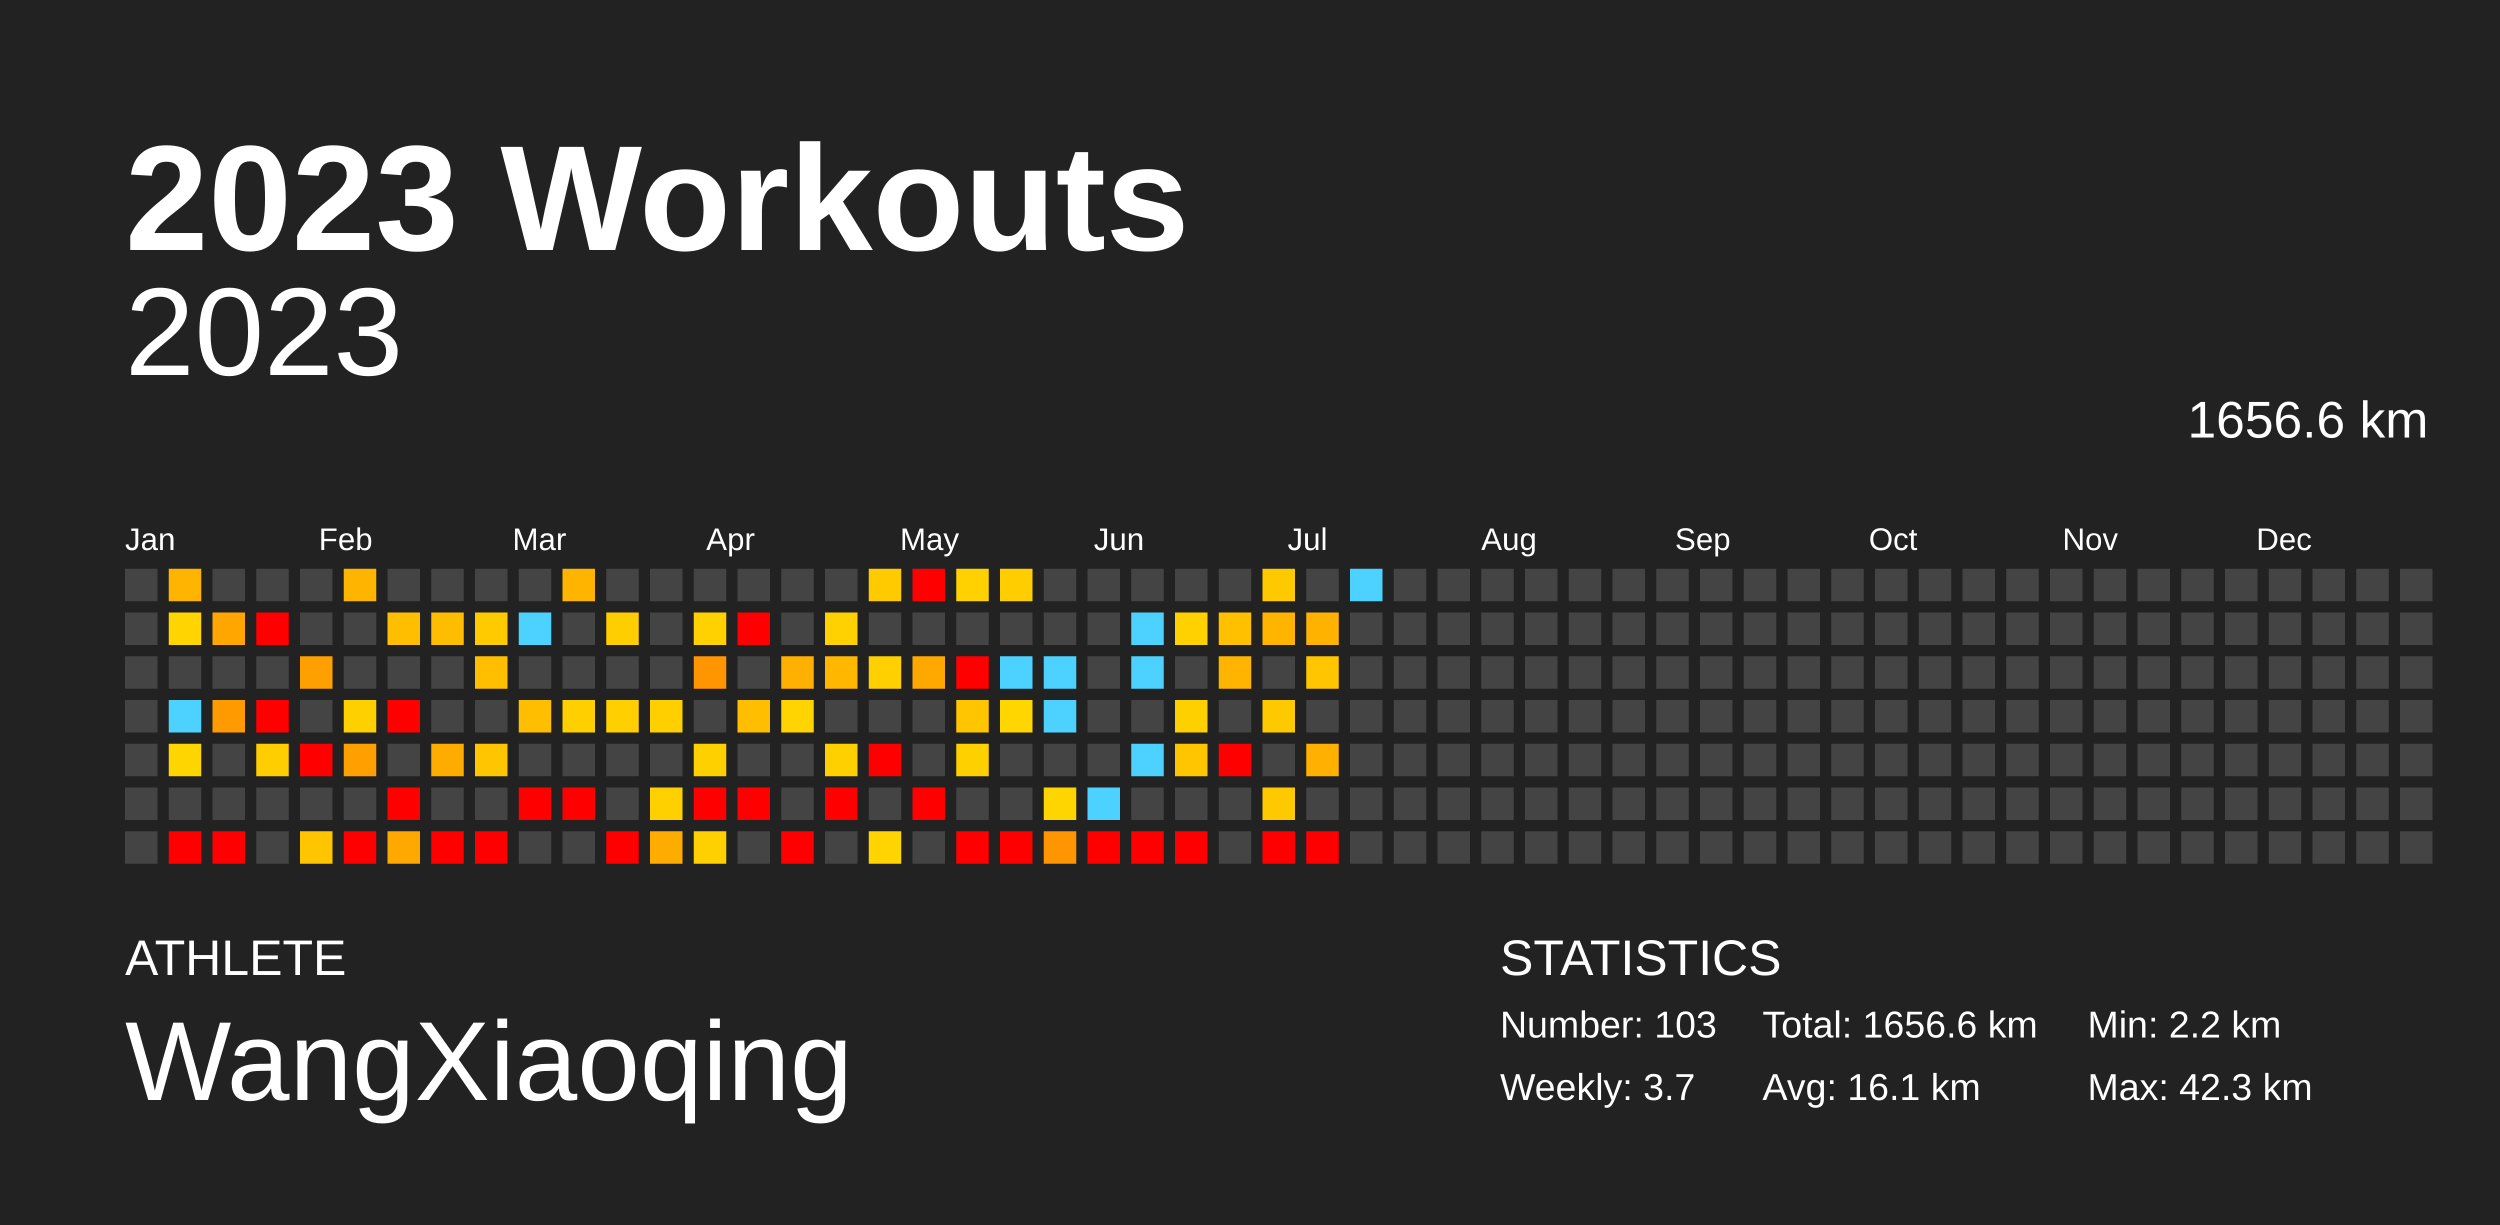
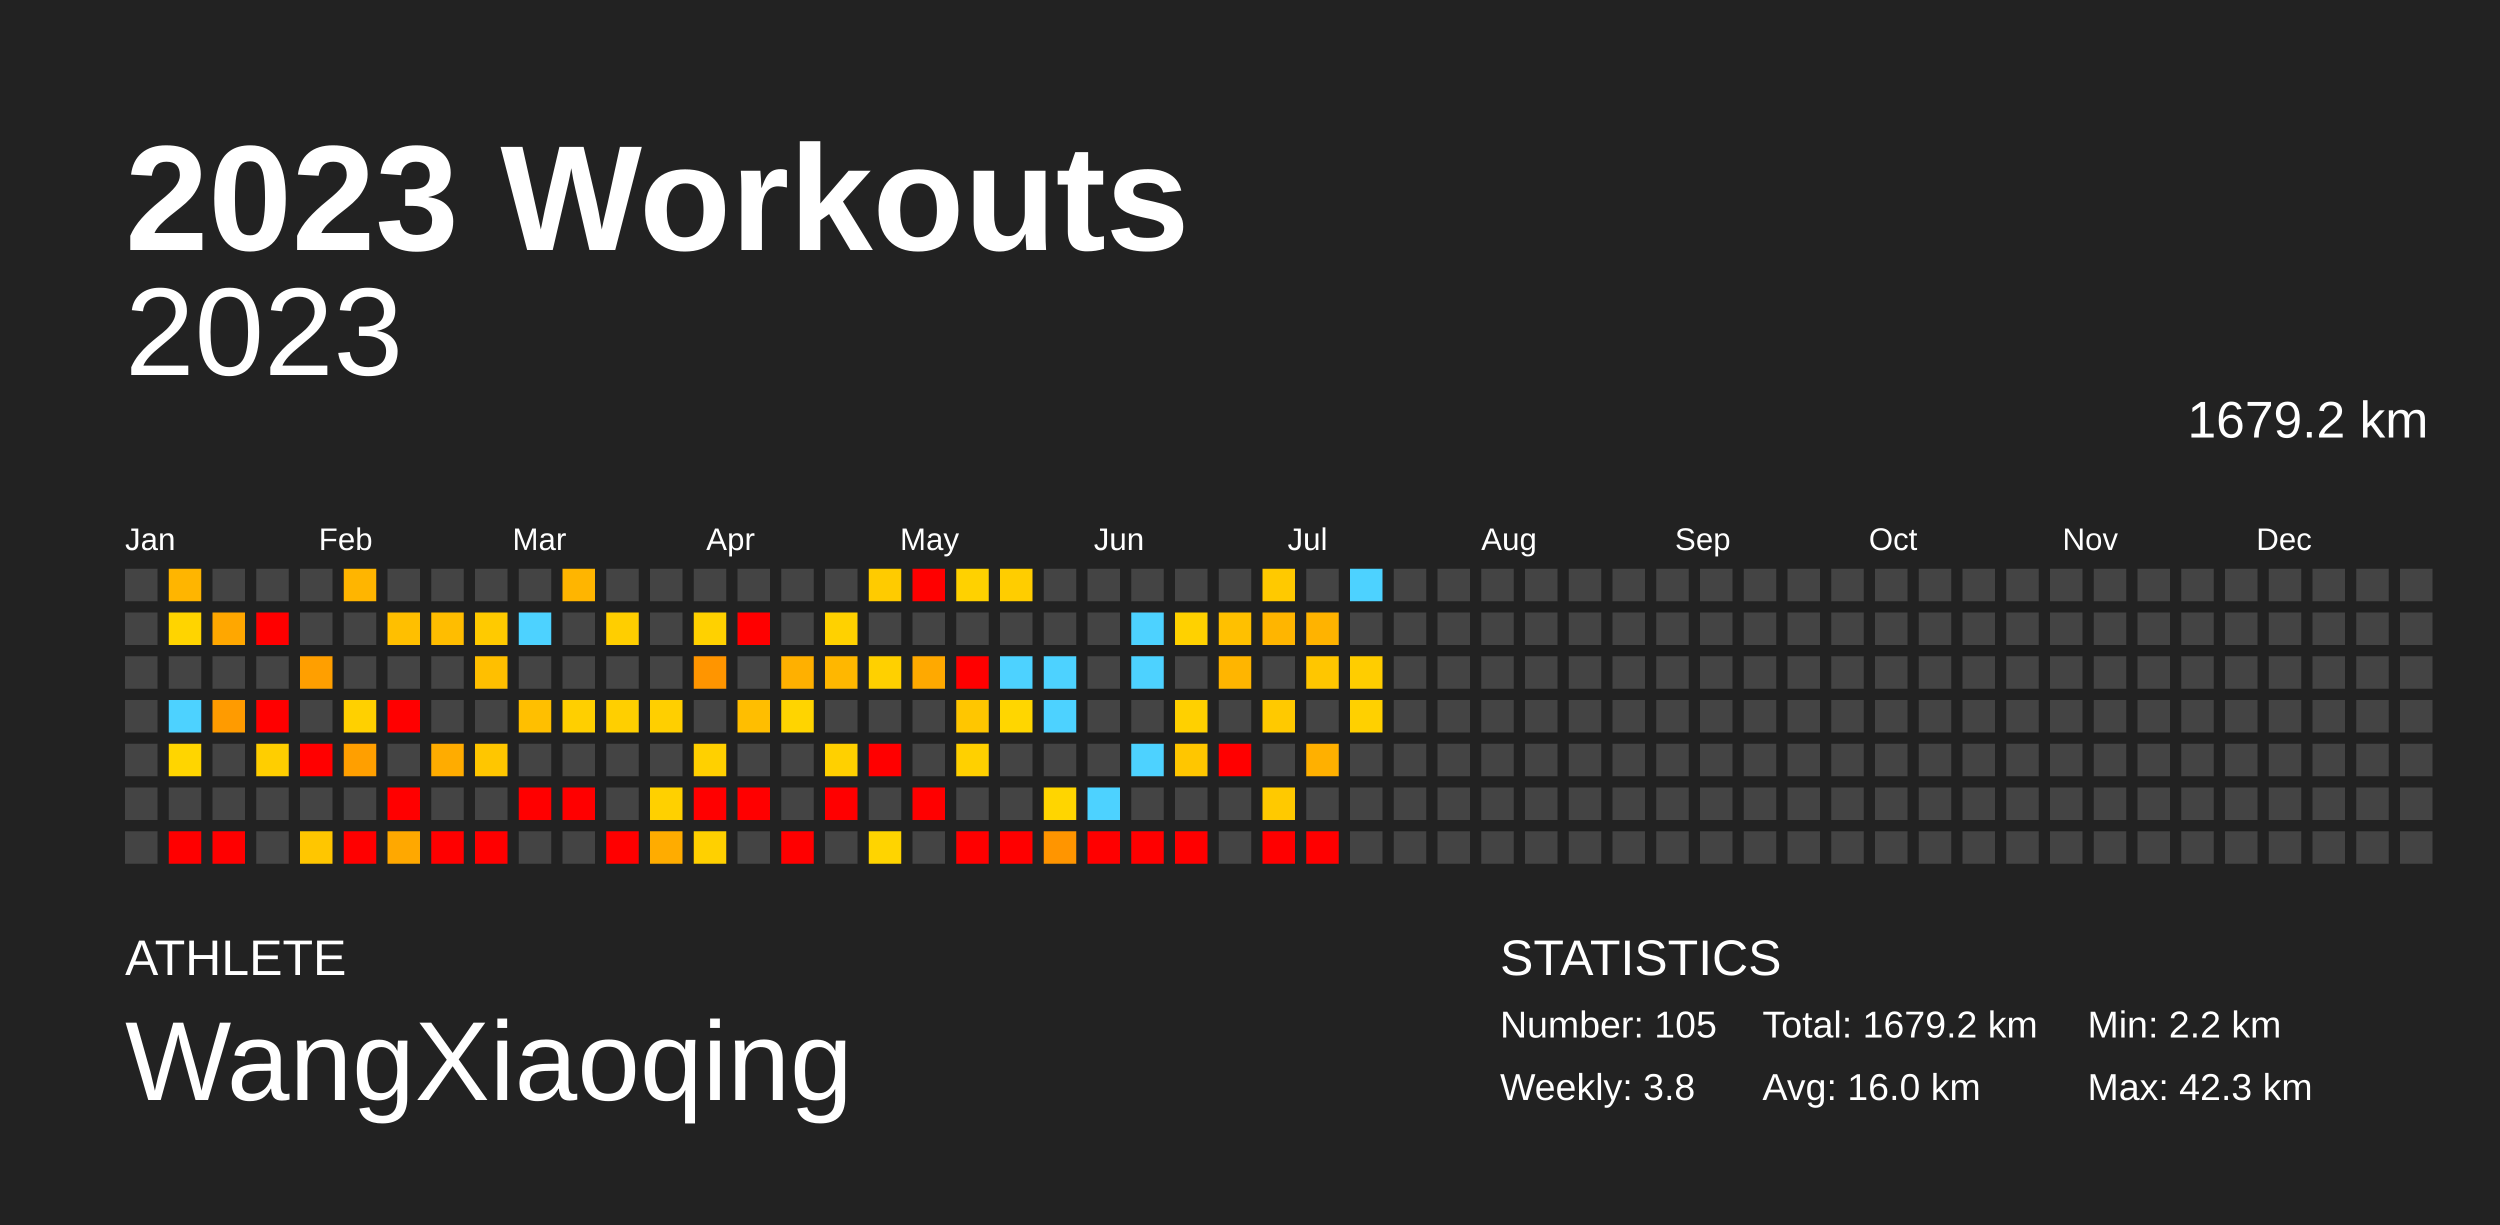
<svg xmlns="http://www.w3.org/2000/svg" baseProfile="full" height="98mm" version="1.1" viewBox="0,0,200,98" width="200mm">
  <defs />
  <rect fill="#222222" height="98" width="200" x="0" y="0" />
  <text fill="#FFFFFF" style="font-size:12px; font-family:Arial; font-weight:bold;" x="10" y="20">2023 Workouts</text>
  <text fill="#FFFFFF" style="font-size:4px; font-family:Arial" x="10" y="78">ATHLETE</text>
  <text fill="#FFFFFF" style="font-size:9px; font-family:Arial" x="10" y="88">WangXiaoqing</text>
  <text fill="#FFFFFF" style="font-size:4px; font-family:Arial" x="120" y="78">STATISTICS</text>
-   <text fill="#FFFFFF" style="font-size:3px; font-family:Arial" x="120" y="83">Number: 103</text>
-   <text fill="#FFFFFF" style="font-size:3px; font-family:Arial" x="120" y="88">Weekly: 3.7</text>
-   <text fill="#FFFFFF" style="font-size:3px; font-family:Arial" x="141" y="83">Total: 1656.6 km</text>
-   <text fill="#FFFFFF" style="font-size:3px; font-family:Arial" x="141" y="88">Avg: 16.1 km</text>
+   <text fill="#FFFFFF" style="font-size:3px; font-family:Arial" x="120" y="83">Number: 105</text>
+   <text fill="#FFFFFF" style="font-size:3px; font-family:Arial" x="120" y="88">Weekly: 3.8</text>
+   <text fill="#FFFFFF" style="font-size:3px; font-family:Arial" x="141" y="83">Total: 1679.2 km</text>
+   <text fill="#FFFFFF" style="font-size:3px; font-family:Arial" x="141" y="88">Avg: 16.0 km</text>
  <text fill="#FFFFFF" style="font-size:3px; font-family:Arial" x="167" y="83">Min: 2.2 km</text>
  <text fill="#FFFFFF" style="font-size:3px; font-family:Arial" x="167" y="88">Max: 42.3 km</text>
  <text alignment-baseline="hanging" fill="#FFFFFF" style="font-size:10.0px; font-family:Arial;" x="10" y="30">2023</text>
-   <text alignment-baseline="hanging" fill="#FFFFFF" style="font-size:4.125px; font-family:Arial;" x="175" y="35">1656.6 km</text>
+   <text alignment-baseline="hanging" fill="#FFFFFF" style="font-size:4.125px; font-family:Arial;" x="175" y="35">1679.2 km</text>
  <text fill="#FFFFFF" style="font-size:2.5px; font-family:Arial" x="10.0" y="44">Jan</text>
  <text fill="#FFFFFF" style="font-size:2.5px; font-family:Arial" x="25.5" y="44">Feb</text>
  <text fill="#FFFFFF" style="font-size:2.5px; font-family:Arial" x="41.0" y="44">Mar</text>
  <text fill="#FFFFFF" style="font-size:2.5px; font-family:Arial" x="56.5" y="44">Apr</text>
  <text fill="#FFFFFF" style="font-size:2.5px; font-family:Arial" x="72.0" y="44">May</text>
  <text fill="#FFFFFF" style="font-size:2.5px; font-family:Arial" x="87.5" y="44">Jun</text>
  <text fill="#FFFFFF" style="font-size:2.5px; font-family:Arial" x="103.0" y="44">Jul</text>
  <text fill="#FFFFFF" style="font-size:2.5px; font-family:Arial" x="118.5" y="44">Aug</text>
  <text fill="#FFFFFF" style="font-size:2.5px; font-family:Arial" x="134.0" y="44">Sep</text>
  <text fill="#FFFFFF" style="font-size:2.5px; font-family:Arial" x="149.5" y="44">Oct</text>
  <text fill="#FFFFFF" style="font-size:2.5px; font-family:Arial" x="165.0" y="44">Nov</text>
  <text fill="#FFFFFF" style="font-size:2.5px; font-family:Arial" x="180.5" y="44">Dec</text>
  <rect fill="#444444" height="2.6" width="2.6" x="10.0" y="45.5" />
  <rect fill="#444444" height="2.6" width="2.6" x="10.0" y="49.0" />
  <rect fill="#444444" height="2.6" width="2.6" x="10.0" y="52.5" />
  <rect fill="#444444" height="2.6" width="2.6" x="10.0" y="56.0" />
  <rect fill="#444444" height="2.6" width="2.6" x="10.0" y="59.5" />
  <rect fill="#444444" height="2.6" width="2.6" x="10.0" y="63.0" />
  <rect fill="#444444" height="2.6" width="2.6" x="10.0" y="66.5" />
  <rect fill="#ffb500" height="2.6" width="2.6" x="13.5" y="45.5" />
  <rect fill="#ffd400" height="2.6" width="2.6" x="13.5" y="49.0" />
  <rect fill="#444444" height="2.6" width="2.6" x="13.5" y="52.5" />
  <rect fill="#4dd2ff" height="2.6" width="2.6" x="13.5" y="56.0" />
  <rect fill="#ffd500" height="2.6" width="2.6" x="13.5" y="59.5" />
  <rect fill="#444444" height="2.6" width="2.6" x="13.5" y="63.0" />
  <rect fill="red" height="2.6" width="2.6" x="13.5" y="66.5" />
  <rect fill="#444444" height="2.6" width="2.6" x="17.0" y="45.5" />
  <rect fill="#ffa700" height="2.6" width="2.6" x="17.0" y="49.0" />
  <rect fill="#444444" height="2.6" width="2.6" x="17.0" y="52.5" />
  <rect fill="#ff9b00" height="2.6" width="2.6" x="17.0" y="56.0" />
  <rect fill="#444444" height="2.6" width="2.6" x="17.0" y="59.5" />
  <rect fill="#444444" height="2.6" width="2.6" x="17.0" y="63.0" />
  <rect fill="red" height="2.6" width="2.6" x="17.0" y="66.5" />
  <rect fill="#444444" height="2.6" width="2.6" x="20.5" y="45.5" />
  <rect fill="red" height="2.6" width="2.6" x="20.5" y="49.0" />
  <rect fill="#444444" height="2.6" width="2.6" x="20.5" y="52.5" />
  <rect fill="red" height="2.6" width="2.6" x="20.5" y="56.0" />
  <rect fill="#ffce00" height="2.6" width="2.6" x="20.5" y="59.5" />
  <rect fill="#444444" height="2.6" width="2.6" x="20.5" y="63.0" />
  <rect fill="#444444" height="2.6" width="2.6" x="20.5" y="66.5" />
  <rect fill="#444444" height="2.6" width="2.6" x="24.0" y="45.5" />
  <rect fill="#444444" height="2.6" width="2.6" x="24.0" y="49.0" />
  <rect fill="#ff9f00" height="2.6" width="2.6" x="24.0" y="52.5" />
  <rect fill="#444444" height="2.6" width="2.6" x="24.0" y="56.0" />
  <rect fill="red" height="2.6" width="2.6" x="24.0" y="59.5" />
  <rect fill="#444444" height="2.6" width="2.6" x="24.0" y="63.0" />
  <rect fill="#ffc600" height="2.6" width="2.6" x="24.0" y="66.5" />
  <rect fill="#ffb500" height="2.6" width="2.6" x="27.5" y="45.5" />
  <rect fill="#444444" height="2.6" width="2.6" x="27.5" y="49.0" />
  <rect fill="#444444" height="2.6" width="2.6" x="27.5" y="52.5" />
  <rect fill="#ffd000" height="2.6" width="2.6" x="27.5" y="56.0" />
  <rect fill="#ff9f00" height="2.6" width="2.6" x="27.5" y="59.5" />
  <rect fill="#444444" height="2.6" width="2.6" x="27.5" y="63.0" />
  <rect fill="red" height="2.6" width="2.6" x="27.5" y="66.5" />
  <rect fill="#444444" height="2.6" width="2.6" x="31.0" y="45.5" />
  <rect fill="#ffbf00" height="2.6" width="2.6" x="31.0" y="49.0" />
  <rect fill="#444444" height="2.6" width="2.6" x="31.0" y="52.5" />
  <rect fill="red" height="2.6" width="2.6" x="31.0" y="56.0" />
  <rect fill="#444444" height="2.6" width="2.6" x="31.0" y="59.5" />
  <rect fill="red" height="2.6" width="2.6" x="31.0" y="63.0" />
  <rect fill="#ffa800" height="2.6" width="2.6" x="31.0" y="66.5" />
  <rect fill="#444444" height="2.6" width="2.6" x="34.5" y="45.5" />
  <rect fill="#ffbd00" height="2.6" width="2.6" x="34.5" y="49.0" />
  <rect fill="#444444" height="2.6" width="2.6" x="34.5" y="52.5" />
  <rect fill="#444444" height="2.6" width="2.6" x="34.5" y="56.0" />
  <rect fill="#ffac00" height="2.6" width="2.6" x="34.5" y="59.5" />
  <rect fill="#444444" height="2.6" width="2.6" x="34.5" y="63.0" />
  <rect fill="red" height="2.6" width="2.6" x="34.5" y="66.5" />
  <rect fill="#444444" height="2.6" width="2.6" x="38.0" y="45.5" />
  <rect fill="#ffca00" height="2.6" width="2.6" x="38.0" y="49.0" />
  <rect fill="#ffbf00" height="2.6" width="2.6" x="38.0" y="52.5" />
  <rect fill="#444444" height="2.6" width="2.6" x="38.0" y="56.0" />
  <rect fill="#ffc600" height="2.6" width="2.6" x="38.0" y="59.5" />
  <rect fill="#444444" height="2.6" width="2.6" x="38.0" y="63.0" />
  <rect fill="red" height="2.6" width="2.6" x="38.0" y="66.5" />
  <rect fill="#444444" height="2.6" width="2.6" x="41.5" y="45.5" />
  <rect fill="#4dd2ff" height="2.6" width="2.6" x="41.5" y="49.0" />
  <rect fill="#444444" height="2.6" width="2.6" x="41.5" y="52.5" />
  <rect fill="#ffbf00" height="2.6" width="2.6" x="41.5" y="56.0" />
  <rect fill="#444444" height="2.6" width="2.6" x="41.5" y="59.5" />
  <rect fill="red" height="2.6" width="2.6" x="41.5" y="63.0" />
  <rect fill="#444444" height="2.6" width="2.6" x="41.5" y="66.5" />
  <rect fill="#ffb500" height="2.6" width="2.6" x="45.0" y="45.5" />
  <rect fill="#444444" height="2.6" width="2.6" x="45.0" y="49.0" />
  <rect fill="#444444" height="2.6" width="2.6" x="45.0" y="52.5" />
  <rect fill="#ffcf00" height="2.6" width="2.6" x="45.0" y="56.0" />
  <rect fill="#444444" height="2.6" width="2.6" x="45.0" y="59.5" />
  <rect fill="red" height="2.6" width="2.6" x="45.0" y="63.0" />
  <rect fill="#444444" height="2.6" width="2.6" x="45.0" y="66.5" />
  <rect fill="#444444" height="2.6" width="2.6" x="48.5" y="45.5" />
  <rect fill="#ffce00" height="2.6" width="2.6" x="48.5" y="49.0" />
  <rect fill="#444444" height="2.6" width="2.6" x="48.5" y="52.5" />
  <rect fill="#ffcf00" height="2.6" width="2.6" x="48.5" y="56.0" />
  <rect fill="#444444" height="2.6" width="2.6" x="48.5" y="59.5" />
  <rect fill="#444444" height="2.6" width="2.6" x="48.5" y="63.0" />
  <rect fill="red" height="2.6" width="2.6" x="48.5" y="66.5" />
  <rect fill="#444444" height="2.6" width="2.6" x="52.0" y="45.5" />
  <rect fill="#444444" height="2.6" width="2.6" x="52.0" y="49.0" />
  <rect fill="#444444" height="2.6" width="2.6" x="52.0" y="52.5" />
  <rect fill="#ffcf00" height="2.6" width="2.6" x="52.0" y="56.0" />
  <rect fill="#444444" height="2.6" width="2.6" x="52.0" y="59.5" />
  <rect fill="#ffd000" height="2.6" width="2.6" x="52.0" y="63.0" />
  <rect fill="#ffac00" height="2.6" width="2.6" x="52.0" y="66.5" />
  <rect fill="#444444" height="2.6" width="2.6" x="55.5" y="45.5" />
  <rect fill="#ffd100" height="2.6" width="2.6" x="55.5" y="49.0" />
  <rect fill="#ff9500" height="2.6" width="2.6" x="55.5" y="52.5" />
  <rect fill="#444444" height="2.6" width="2.6" x="55.5" y="56.0" />
  <rect fill="#ffd000" height="2.6" width="2.6" x="55.5" y="59.5" />
  <rect fill="red" height="2.6" width="2.6" x="55.5" y="63.0" />
  <rect fill="#ffd000" height="2.6" width="2.6" x="55.5" y="66.5" />
  <rect fill="#444444" height="2.6" width="2.6" x="59.0" y="45.5" />
  <rect fill="red" height="2.6" width="2.6" x="59.0" y="49.0" />
  <rect fill="#444444" height="2.6" width="2.6" x="59.0" y="52.5" />
  <rect fill="#ffbe00" height="2.6" width="2.6" x="59.0" y="56.0" />
  <rect fill="#444444" height="2.6" width="2.6" x="59.0" y="59.5" />
  <rect fill="red" height="2.6" width="2.6" x="59.0" y="63.0" />
  <rect fill="#444444" height="2.6" width="2.6" x="59.0" y="66.5" />
  <rect fill="#444444" height="2.6" width="2.6" x="62.5" y="45.5" />
  <rect fill="#444444" height="2.6" width="2.6" x="62.5" y="49.0" />
  <rect fill="#ffb000" height="2.6" width="2.6" x="62.5" y="52.5" />
  <rect fill="#ffd400" height="2.6" width="2.6" x="62.5" y="56.0" />
  <rect fill="#444444" height="2.6" width="2.6" x="62.5" y="59.5" />
  <rect fill="#444444" height="2.6" width="2.6" x="62.5" y="63.0" />
  <rect fill="red" height="2.6" width="2.6" x="62.5" y="66.5" />
  <rect fill="#444444" height="2.6" width="2.6" x="66.0" y="45.5" />
  <rect fill="#ffd100" height="2.6" width="2.6" x="66.0" y="49.0" />
  <rect fill="#ffb700" height="2.6" width="2.6" x="66.0" y="52.5" />
  <rect fill="#444444" height="2.6" width="2.6" x="66.0" y="56.0" />
  <rect fill="#ffd000" height="2.6" width="2.6" x="66.0" y="59.5" />
  <rect fill="red" height="2.6" width="2.6" x="66.0" y="63.0" />
  <rect fill="#444444" height="2.6" width="2.6" x="66.0" y="66.5" />
  <rect fill="#ffcb00" height="2.6" width="2.6" x="69.5" y="45.5" />
  <rect fill="#444444" height="2.6" width="2.6" x="69.5" y="49.0" />
  <rect fill="#ffd000" height="2.6" width="2.6" x="69.5" y="52.5" />
  <rect fill="#444444" height="2.6" width="2.6" x="69.5" y="56.0" />
  <rect fill="red" height="2.6" width="2.6" x="69.5" y="59.5" />
  <rect fill="#444444" height="2.6" width="2.6" x="69.5" y="63.0" />
  <rect fill="#ffd400" height="2.6" width="2.6" x="69.5" y="66.5" />
  <rect fill="red" height="2.6" width="2.6" x="73.0" y="45.5" />
  <rect fill="#444444" height="2.6" width="2.6" x="73.0" y="49.0" />
  <rect fill="#ffa900" height="2.6" width="2.6" x="73.0" y="52.5" />
  <rect fill="#444444" height="2.6" width="2.6" x="73.0" y="56.0" />
  <rect fill="#444444" height="2.6" width="2.6" x="73.0" y="59.5" />
  <rect fill="red" height="2.6" width="2.6" x="73.0" y="63.0" />
  <rect fill="#444444" height="2.6" width="2.6" x="73.0" y="66.5" />
  <rect fill="#ffd100" height="2.6" width="2.6" x="76.5" y="45.5" />
  <rect fill="#444444" height="2.6" width="2.6" x="76.5" y="49.0" />
  <rect fill="red" height="2.6" width="2.6" x="76.5" y="52.5" />
  <rect fill="#ffc600" height="2.6" width="2.6" x="76.5" y="56.0" />
  <rect fill="#ffd000" height="2.6" width="2.6" x="76.5" y="59.5" />
  <rect fill="#444444" height="2.6" width="2.6" x="76.5" y="63.0" />
  <rect fill="red" height="2.6" width="2.6" x="76.5" y="66.5" />
  <rect fill="#ffcd00" height="2.6" width="2.6" x="80.0" y="45.5" />
  <rect fill="#444444" height="2.6" width="2.6" x="80.0" y="49.0" />
  <rect fill="#4dd2ff" height="2.6" width="2.6" x="80.0" y="52.5" />
  <rect fill="#ffd600" height="2.6" width="2.6" x="80.0" y="56.0" />
  <rect fill="#444444" height="2.6" width="2.6" x="80.0" y="59.5" />
  <rect fill="#444444" height="2.6" width="2.6" x="80.0" y="63.0" />
  <rect fill="red" height="2.6" width="2.6" x="80.0" y="66.5" />
  <rect fill="#444444" height="2.6" width="2.6" x="83.5" y="45.5" />
  <rect fill="#444444" height="2.6" width="2.6" x="83.5" y="49.0" />
  <rect fill="#4dd2ff" height="2.6" width="2.6" x="83.5" y="52.5" />
  <rect fill="#4dd2ff" height="2.6" width="2.6" x="83.5" y="56.0" />
  <rect fill="#444444" height="2.6" width="2.6" x="83.5" y="59.5" />
  <rect fill="#ffd500" height="2.6" width="2.6" x="83.5" y="63.0" />
  <rect fill="#ff9500" height="2.6" width="2.6" x="83.5" y="66.5" />
  <rect fill="#444444" height="2.6" width="2.6" x="87.0" y="45.5" />
  <rect fill="#444444" height="2.6" width="2.6" x="87.0" y="49.0" />
  <rect fill="#444444" height="2.6" width="2.6" x="87.0" y="52.5" />
  <rect fill="#444444" height="2.6" width="2.6" x="87.0" y="56.0" />
  <rect fill="#444444" height="2.6" width="2.6" x="87.0" y="59.5" />
  <rect fill="#4dd2ff" height="2.6" width="2.6" x="87.0" y="63.0" />
  <rect fill="red" height="2.6" width="2.6" x="87.0" y="66.5" />
  <rect fill="#444444" height="2.6" width="2.6" x="90.5" y="45.5" />
  <rect fill="#4dd2ff" height="2.6" width="2.6" x="90.5" y="49.0" />
  <rect fill="#4dd2ff" height="2.6" width="2.6" x="90.5" y="52.5" />
  <rect fill="#444444" height="2.6" width="2.6" x="90.5" y="56.0" />
  <rect fill="#4dd2ff" height="2.6" width="2.6" x="90.5" y="59.5" />
  <rect fill="#444444" height="2.6" width="2.6" x="90.5" y="63.0" />
  <rect fill="red" height="2.6" width="2.6" x="90.5" y="66.5" />
  <rect fill="#444444" height="2.6" width="2.6" x="94.0" y="45.5" />
  <rect fill="#ffd100" height="2.6" width="2.6" x="94.0" y="49.0" />
  <rect fill="#444444" height="2.6" width="2.6" x="94.0" y="52.5" />
  <rect fill="#ffd000" height="2.6" width="2.6" x="94.0" y="56.0" />
  <rect fill="#ffc600" height="2.6" width="2.6" x="94.0" y="59.5" />
  <rect fill="#444444" height="2.6" width="2.6" x="94.0" y="63.0" />
  <rect fill="red" height="2.6" width="2.6" x="94.0" y="66.5" />
  <rect fill="#444444" height="2.6" width="2.6" x="97.5" y="45.5" />
  <rect fill="#ffc000" height="2.6" width="2.6" x="97.5" y="49.0" />
  <rect fill="#ffb500" height="2.6" width="2.6" x="97.5" y="52.5" />
  <rect fill="#444444" height="2.6" width="2.6" x="97.5" y="56.0" />
  <rect fill="red" height="2.6" width="2.6" x="97.5" y="59.5" />
  <rect fill="#444444" height="2.6" width="2.6" x="97.5" y="63.0" />
  <rect fill="#444444" height="2.6" width="2.6" x="97.5" y="66.5" />
  <rect fill="#ffc900" height="2.6" width="2.6" x="101.0" y="45.5" />
  <rect fill="#ffb500" height="2.6" width="2.6" x="101.0" y="49.0" />
  <rect fill="#444444" height="2.6" width="2.6" x="101.0" y="52.5" />
  <rect fill="#ffc900" height="2.6" width="2.6" x="101.0" y="56.0" />
  <rect fill="#444444" height="2.6" width="2.6" x="101.0" y="59.5" />
  <rect fill="#ffc900" height="2.6" width="2.6" x="101.0" y="63.0" />
  <rect fill="red" height="2.6" width="2.6" x="101.0" y="66.5" />
  <rect fill="#444444" height="2.6" width="2.6" x="104.5" y="45.5" />
  <rect fill="#ffb300" height="2.6" width="2.6" x="104.5" y="49.0" />
  <rect fill="#ffc600" height="2.6" width="2.6" x="104.5" y="52.5" />
  <rect fill="#444444" height="2.6" width="2.6" x="104.5" y="56.0" />
  <rect fill="#ffb000" height="2.6" width="2.6" x="104.5" y="59.5" />
  <rect fill="#444444" height="2.6" width="2.6" x="104.5" y="63.0" />
  <rect fill="red" height="2.6" width="2.6" x="104.5" y="66.5" />
  <rect fill="#4dd2ff" height="2.6" width="2.6" x="108.0" y="45.5" />
  <rect fill="#444444" height="2.6" width="2.6" x="108.0" y="49.0" />
-   <rect fill="#444444" height="2.6" width="2.6" x="108.0" y="52.5" />
-   <rect fill="#444444" height="2.6" width="2.6" x="108.0" y="56.0" />
+   <rect fill="#ffcd00" height="2.6" width="2.6" x="108.0" y="52.5" />
+   <rect fill="#ffd000" height="2.6" width="2.6" x="108.0" y="56.0" />
  <rect fill="#444444" height="2.6" width="2.6" x="108.0" y="59.5" />
  <rect fill="#444444" height="2.6" width="2.6" x="108.0" y="63.0" />
  <rect fill="#444444" height="2.6" width="2.6" x="108.0" y="66.5" />
  <rect fill="#444444" height="2.6" width="2.6" x="111.5" y="45.5" />
  <rect fill="#444444" height="2.6" width="2.6" x="111.5" y="49.0" />
  <rect fill="#444444" height="2.6" width="2.6" x="111.5" y="52.5" />
  <rect fill="#444444" height="2.6" width="2.6" x="111.5" y="56.0" />
  <rect fill="#444444" height="2.6" width="2.6" x="111.5" y="59.5" />
  <rect fill="#444444" height="2.6" width="2.6" x="111.5" y="63.0" />
  <rect fill="#444444" height="2.6" width="2.6" x="111.5" y="66.5" />
  <rect fill="#444444" height="2.6" width="2.6" x="115.0" y="45.5" />
  <rect fill="#444444" height="2.6" width="2.6" x="115.0" y="49.0" />
  <rect fill="#444444" height="2.6" width="2.6" x="115.0" y="52.5" />
  <rect fill="#444444" height="2.6" width="2.6" x="115.0" y="56.0" />
  <rect fill="#444444" height="2.6" width="2.6" x="115.0" y="59.5" />
  <rect fill="#444444" height="2.6" width="2.6" x="115.0" y="63.0" />
  <rect fill="#444444" height="2.6" width="2.6" x="115.0" y="66.5" />
  <rect fill="#444444" height="2.6" width="2.6" x="118.5" y="45.5" />
  <rect fill="#444444" height="2.6" width="2.6" x="118.5" y="49.0" />
  <rect fill="#444444" height="2.6" width="2.6" x="118.5" y="52.5" />
  <rect fill="#444444" height="2.6" width="2.6" x="118.5" y="56.0" />
  <rect fill="#444444" height="2.6" width="2.6" x="118.5" y="59.5" />
  <rect fill="#444444" height="2.6" width="2.6" x="118.5" y="63.0" />
  <rect fill="#444444" height="2.6" width="2.6" x="118.5" y="66.5" />
  <rect fill="#444444" height="2.6" width="2.6" x="122.0" y="45.5" />
  <rect fill="#444444" height="2.6" width="2.6" x="122.0" y="49.0" />
  <rect fill="#444444" height="2.6" width="2.6" x="122.0" y="52.5" />
  <rect fill="#444444" height="2.6" width="2.6" x="122.0" y="56.0" />
  <rect fill="#444444" height="2.6" width="2.6" x="122.0" y="59.5" />
  <rect fill="#444444" height="2.6" width="2.6" x="122.0" y="63.0" />
  <rect fill="#444444" height="2.6" width="2.6" x="122.0" y="66.5" />
  <rect fill="#444444" height="2.6" width="2.6" x="125.5" y="45.5" />
  <rect fill="#444444" height="2.6" width="2.6" x="125.5" y="49.0" />
  <rect fill="#444444" height="2.6" width="2.6" x="125.5" y="52.5" />
  <rect fill="#444444" height="2.6" width="2.6" x="125.5" y="56.0" />
  <rect fill="#444444" height="2.6" width="2.6" x="125.5" y="59.5" />
  <rect fill="#444444" height="2.6" width="2.6" x="125.5" y="63.0" />
  <rect fill="#444444" height="2.6" width="2.6" x="125.5" y="66.5" />
  <rect fill="#444444" height="2.6" width="2.6" x="129.0" y="45.5" />
  <rect fill="#444444" height="2.6" width="2.6" x="129.0" y="49.0" />
  <rect fill="#444444" height="2.6" width="2.6" x="129.0" y="52.5" />
  <rect fill="#444444" height="2.6" width="2.6" x="129.0" y="56.0" />
  <rect fill="#444444" height="2.6" width="2.6" x="129.0" y="59.5" />
  <rect fill="#444444" height="2.6" width="2.6" x="129.0" y="63.0" />
  <rect fill="#444444" height="2.6" width="2.6" x="129.0" y="66.5" />
  <rect fill="#444444" height="2.6" width="2.6" x="132.5" y="45.5" />
  <rect fill="#444444" height="2.6" width="2.6" x="132.5" y="49.0" />
  <rect fill="#444444" height="2.6" width="2.6" x="132.5" y="52.5" />
  <rect fill="#444444" height="2.6" width="2.6" x="132.5" y="56.0" />
  <rect fill="#444444" height="2.6" width="2.6" x="132.5" y="59.5" />
  <rect fill="#444444" height="2.6" width="2.6" x="132.5" y="63.0" />
  <rect fill="#444444" height="2.6" width="2.6" x="132.5" y="66.5" />
  <rect fill="#444444" height="2.6" width="2.6" x="136.0" y="45.5" />
  <rect fill="#444444" height="2.6" width="2.6" x="136.0" y="49.0" />
  <rect fill="#444444" height="2.6" width="2.6" x="136.0" y="52.5" />
  <rect fill="#444444" height="2.6" width="2.6" x="136.0" y="56.0" />
  <rect fill="#444444" height="2.6" width="2.6" x="136.0" y="59.5" />
  <rect fill="#444444" height="2.6" width="2.6" x="136.0" y="63.0" />
  <rect fill="#444444" height="2.6" width="2.6" x="136.0" y="66.5" />
  <rect fill="#444444" height="2.6" width="2.6" x="139.5" y="45.5" />
  <rect fill="#444444" height="2.6" width="2.6" x="139.5" y="49.0" />
  <rect fill="#444444" height="2.6" width="2.6" x="139.5" y="52.5" />
  <rect fill="#444444" height="2.6" width="2.6" x="139.5" y="56.0" />
  <rect fill="#444444" height="2.6" width="2.6" x="139.5" y="59.5" />
  <rect fill="#444444" height="2.6" width="2.6" x="139.5" y="63.0" />
  <rect fill="#444444" height="2.6" width="2.6" x="139.5" y="66.5" />
  <rect fill="#444444" height="2.6" width="2.6" x="143.0" y="45.5" />
  <rect fill="#444444" height="2.6" width="2.6" x="143.0" y="49.0" />
  <rect fill="#444444" height="2.6" width="2.6" x="143.0" y="52.5" />
  <rect fill="#444444" height="2.6" width="2.6" x="143.0" y="56.0" />
  <rect fill="#444444" height="2.6" width="2.6" x="143.0" y="59.5" />
  <rect fill="#444444" height="2.6" width="2.6" x="143.0" y="63.0" />
  <rect fill="#444444" height="2.6" width="2.6" x="143.0" y="66.5" />
  <rect fill="#444444" height="2.6" width="2.6" x="146.5" y="45.5" />
  <rect fill="#444444" height="2.6" width="2.6" x="146.5" y="49.0" />
  <rect fill="#444444" height="2.6" width="2.6" x="146.5" y="52.5" />
  <rect fill="#444444" height="2.6" width="2.6" x="146.5" y="56.0" />
  <rect fill="#444444" height="2.6" width="2.6" x="146.5" y="59.5" />
  <rect fill="#444444" height="2.6" width="2.6" x="146.5" y="63.0" />
  <rect fill="#444444" height="2.6" width="2.6" x="146.5" y="66.5" />
  <rect fill="#444444" height="2.6" width="2.6" x="150.0" y="45.5" />
  <rect fill="#444444" height="2.6" width="2.6" x="150.0" y="49.0" />
  <rect fill="#444444" height="2.6" width="2.6" x="150.0" y="52.5" />
  <rect fill="#444444" height="2.6" width="2.6" x="150.0" y="56.0" />
  <rect fill="#444444" height="2.6" width="2.6" x="150.0" y="59.5" />
  <rect fill="#444444" height="2.6" width="2.6" x="150.0" y="63.0" />
  <rect fill="#444444" height="2.6" width="2.6" x="150.0" y="66.5" />
  <rect fill="#444444" height="2.6" width="2.6" x="153.5" y="45.5" />
  <rect fill="#444444" height="2.6" width="2.6" x="153.5" y="49.0" />
  <rect fill="#444444" height="2.6" width="2.6" x="153.5" y="52.5" />
  <rect fill="#444444" height="2.6" width="2.6" x="153.5" y="56.0" />
  <rect fill="#444444" height="2.6" width="2.6" x="153.5" y="59.5" />
  <rect fill="#444444" height="2.6" width="2.6" x="153.5" y="63.0" />
  <rect fill="#444444" height="2.6" width="2.6" x="153.5" y="66.5" />
  <rect fill="#444444" height="2.6" width="2.6" x="157.0" y="45.5" />
  <rect fill="#444444" height="2.6" width="2.6" x="157.0" y="49.0" />
  <rect fill="#444444" height="2.6" width="2.6" x="157.0" y="52.5" />
  <rect fill="#444444" height="2.6" width="2.6" x="157.0" y="56.0" />
  <rect fill="#444444" height="2.6" width="2.6" x="157.0" y="59.5" />
  <rect fill="#444444" height="2.6" width="2.6" x="157.0" y="63.0" />
  <rect fill="#444444" height="2.6" width="2.6" x="157.0" y="66.5" />
  <rect fill="#444444" height="2.6" width="2.6" x="160.5" y="45.5" />
  <rect fill="#444444" height="2.6" width="2.6" x="160.5" y="49.0" />
  <rect fill="#444444" height="2.6" width="2.6" x="160.5" y="52.5" />
  <rect fill="#444444" height="2.6" width="2.6" x="160.5" y="56.0" />
  <rect fill="#444444" height="2.6" width="2.6" x="160.5" y="59.5" />
  <rect fill="#444444" height="2.6" width="2.6" x="160.5" y="63.0" />
  <rect fill="#444444" height="2.6" width="2.6" x="160.5" y="66.5" />
  <rect fill="#444444" height="2.6" width="2.6" x="164.0" y="45.5" />
  <rect fill="#444444" height="2.6" width="2.6" x="164.0" y="49.0" />
  <rect fill="#444444" height="2.6" width="2.6" x="164.0" y="52.5" />
  <rect fill="#444444" height="2.6" width="2.6" x="164.0" y="56.0" />
  <rect fill="#444444" height="2.6" width="2.6" x="164.0" y="59.5" />
  <rect fill="#444444" height="2.6" width="2.6" x="164.0" y="63.0" />
  <rect fill="#444444" height="2.6" width="2.6" x="164.0" y="66.5" />
  <rect fill="#444444" height="2.6" width="2.6" x="167.5" y="45.5" />
  <rect fill="#444444" height="2.6" width="2.6" x="167.5" y="49.0" />
  <rect fill="#444444" height="2.6" width="2.6" x="167.5" y="52.5" />
  <rect fill="#444444" height="2.6" width="2.6" x="167.5" y="56.0" />
  <rect fill="#444444" height="2.6" width="2.6" x="167.5" y="59.5" />
  <rect fill="#444444" height="2.6" width="2.6" x="167.5" y="63.0" />
  <rect fill="#444444" height="2.6" width="2.6" x="167.5" y="66.5" />
  <rect fill="#444444" height="2.6" width="2.6" x="171.0" y="45.5" />
  <rect fill="#444444" height="2.6" width="2.6" x="171.0" y="49.0" />
  <rect fill="#444444" height="2.6" width="2.6" x="171.0" y="52.5" />
  <rect fill="#444444" height="2.6" width="2.6" x="171.0" y="56.0" />
  <rect fill="#444444" height="2.6" width="2.6" x="171.0" y="59.5" />
  <rect fill="#444444" height="2.6" width="2.6" x="171.0" y="63.0" />
  <rect fill="#444444" height="2.6" width="2.6" x="171.0" y="66.5" />
  <rect fill="#444444" height="2.6" width="2.6" x="174.5" y="45.5" />
  <rect fill="#444444" height="2.6" width="2.6" x="174.5" y="49.0" />
  <rect fill="#444444" height="2.6" width="2.6" x="174.5" y="52.5" />
  <rect fill="#444444" height="2.6" width="2.6" x="174.5" y="56.0" />
  <rect fill="#444444" height="2.6" width="2.6" x="174.5" y="59.5" />
  <rect fill="#444444" height="2.6" width="2.6" x="174.5" y="63.0" />
  <rect fill="#444444" height="2.6" width="2.6" x="174.5" y="66.5" />
  <rect fill="#444444" height="2.6" width="2.6" x="178.0" y="45.5" />
  <rect fill="#444444" height="2.6" width="2.6" x="178.0" y="49.0" />
  <rect fill="#444444" height="2.6" width="2.6" x="178.0" y="52.5" />
  <rect fill="#444444" height="2.6" width="2.6" x="178.0" y="56.0" />
  <rect fill="#444444" height="2.6" width="2.6" x="178.0" y="59.5" />
  <rect fill="#444444" height="2.6" width="2.6" x="178.0" y="63.0" />
  <rect fill="#444444" height="2.6" width="2.6" x="178.0" y="66.5" />
  <rect fill="#444444" height="2.6" width="2.6" x="181.5" y="45.5" />
  <rect fill="#444444" height="2.6" width="2.6" x="181.5" y="49.0" />
  <rect fill="#444444" height="2.6" width="2.6" x="181.5" y="52.5" />
  <rect fill="#444444" height="2.6" width="2.6" x="181.5" y="56.0" />
  <rect fill="#444444" height="2.6" width="2.6" x="181.5" y="59.5" />
  <rect fill="#444444" height="2.6" width="2.6" x="181.5" y="63.0" />
  <rect fill="#444444" height="2.6" width="2.6" x="181.5" y="66.5" />
  <rect fill="#444444" height="2.6" width="2.6" x="185.0" y="45.5" />
  <rect fill="#444444" height="2.6" width="2.6" x="185.0" y="49.0" />
  <rect fill="#444444" height="2.6" width="2.6" x="185.0" y="52.5" />
  <rect fill="#444444" height="2.6" width="2.6" x="185.0" y="56.0" />
  <rect fill="#444444" height="2.6" width="2.6" x="185.0" y="59.5" />
  <rect fill="#444444" height="2.6" width="2.6" x="185.0" y="63.0" />
  <rect fill="#444444" height="2.6" width="2.6" x="185.0" y="66.5" />
  <rect fill="#444444" height="2.6" width="2.6" x="188.5" y="45.5" />
  <rect fill="#444444" height="2.6" width="2.6" x="188.5" y="49.0" />
  <rect fill="#444444" height="2.6" width="2.6" x="188.5" y="52.5" />
  <rect fill="#444444" height="2.6" width="2.6" x="188.5" y="56.0" />
  <rect fill="#444444" height="2.6" width="2.6" x="188.5" y="59.5" />
  <rect fill="#444444" height="2.6" width="2.6" x="188.5" y="63.0" />
  <rect fill="#444444" height="2.6" width="2.6" x="188.5" y="66.5" />
  <rect fill="#444444" height="2.6" width="2.6" x="192.0" y="45.5" />
  <rect fill="#444444" height="2.6" width="2.6" x="192.0" y="49.0" />
  <rect fill="#444444" height="2.6" width="2.6" x="192.0" y="52.5" />
  <rect fill="#444444" height="2.6" width="2.6" x="192.0" y="56.0" />
  <rect fill="#444444" height="2.6" width="2.6" x="192.0" y="59.5" />
  <rect fill="#444444" height="2.6" width="2.6" x="192.0" y="63.0" />
  <rect fill="#444444" height="2.6" width="2.6" x="192.0" y="66.5" />
</svg>
